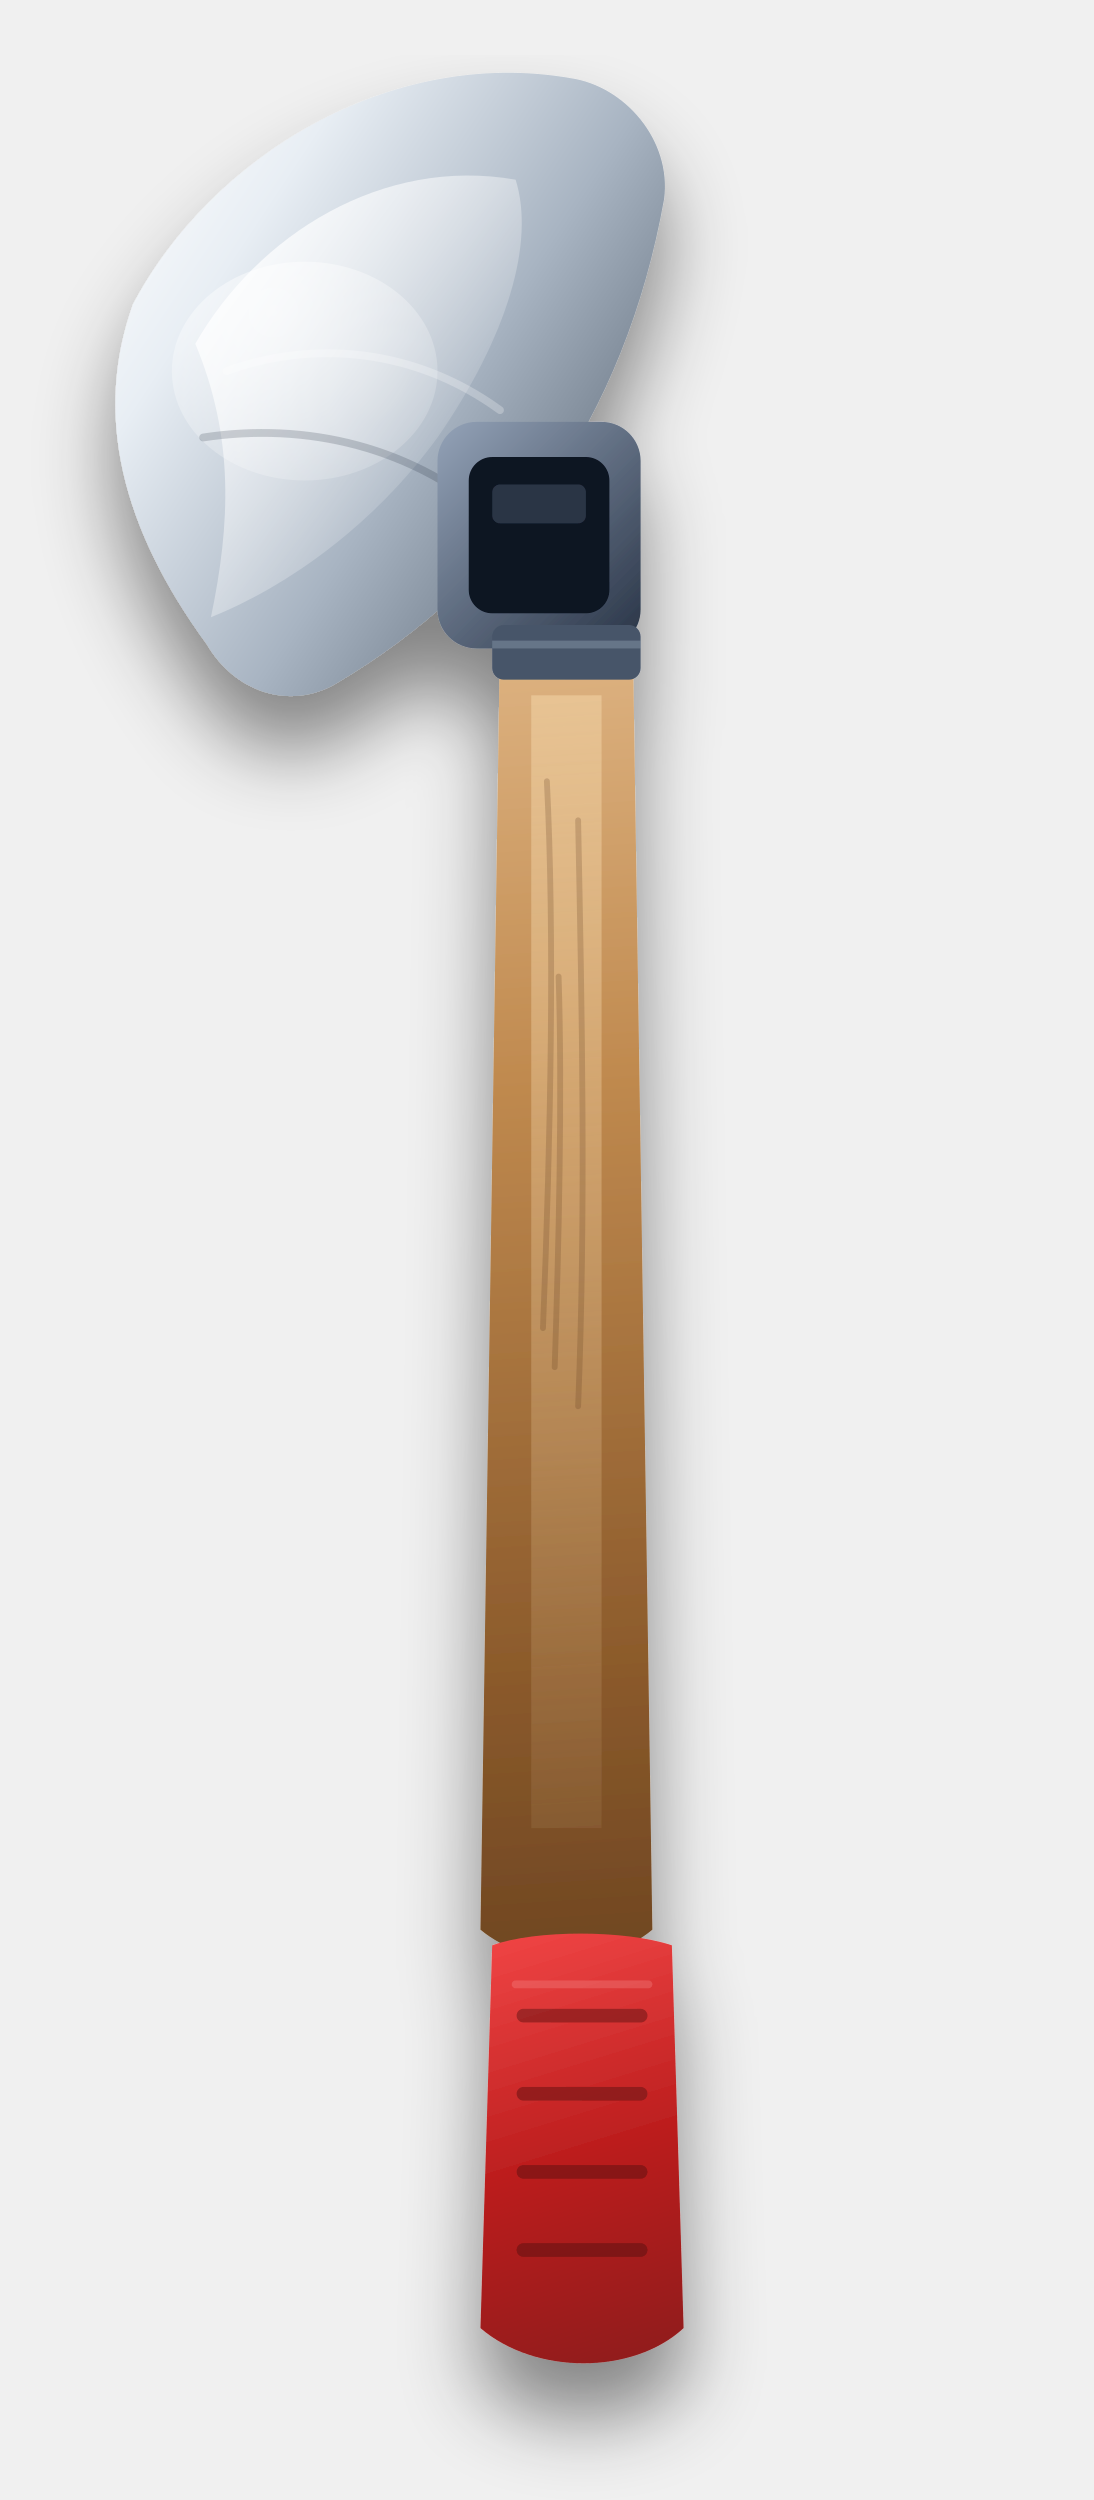
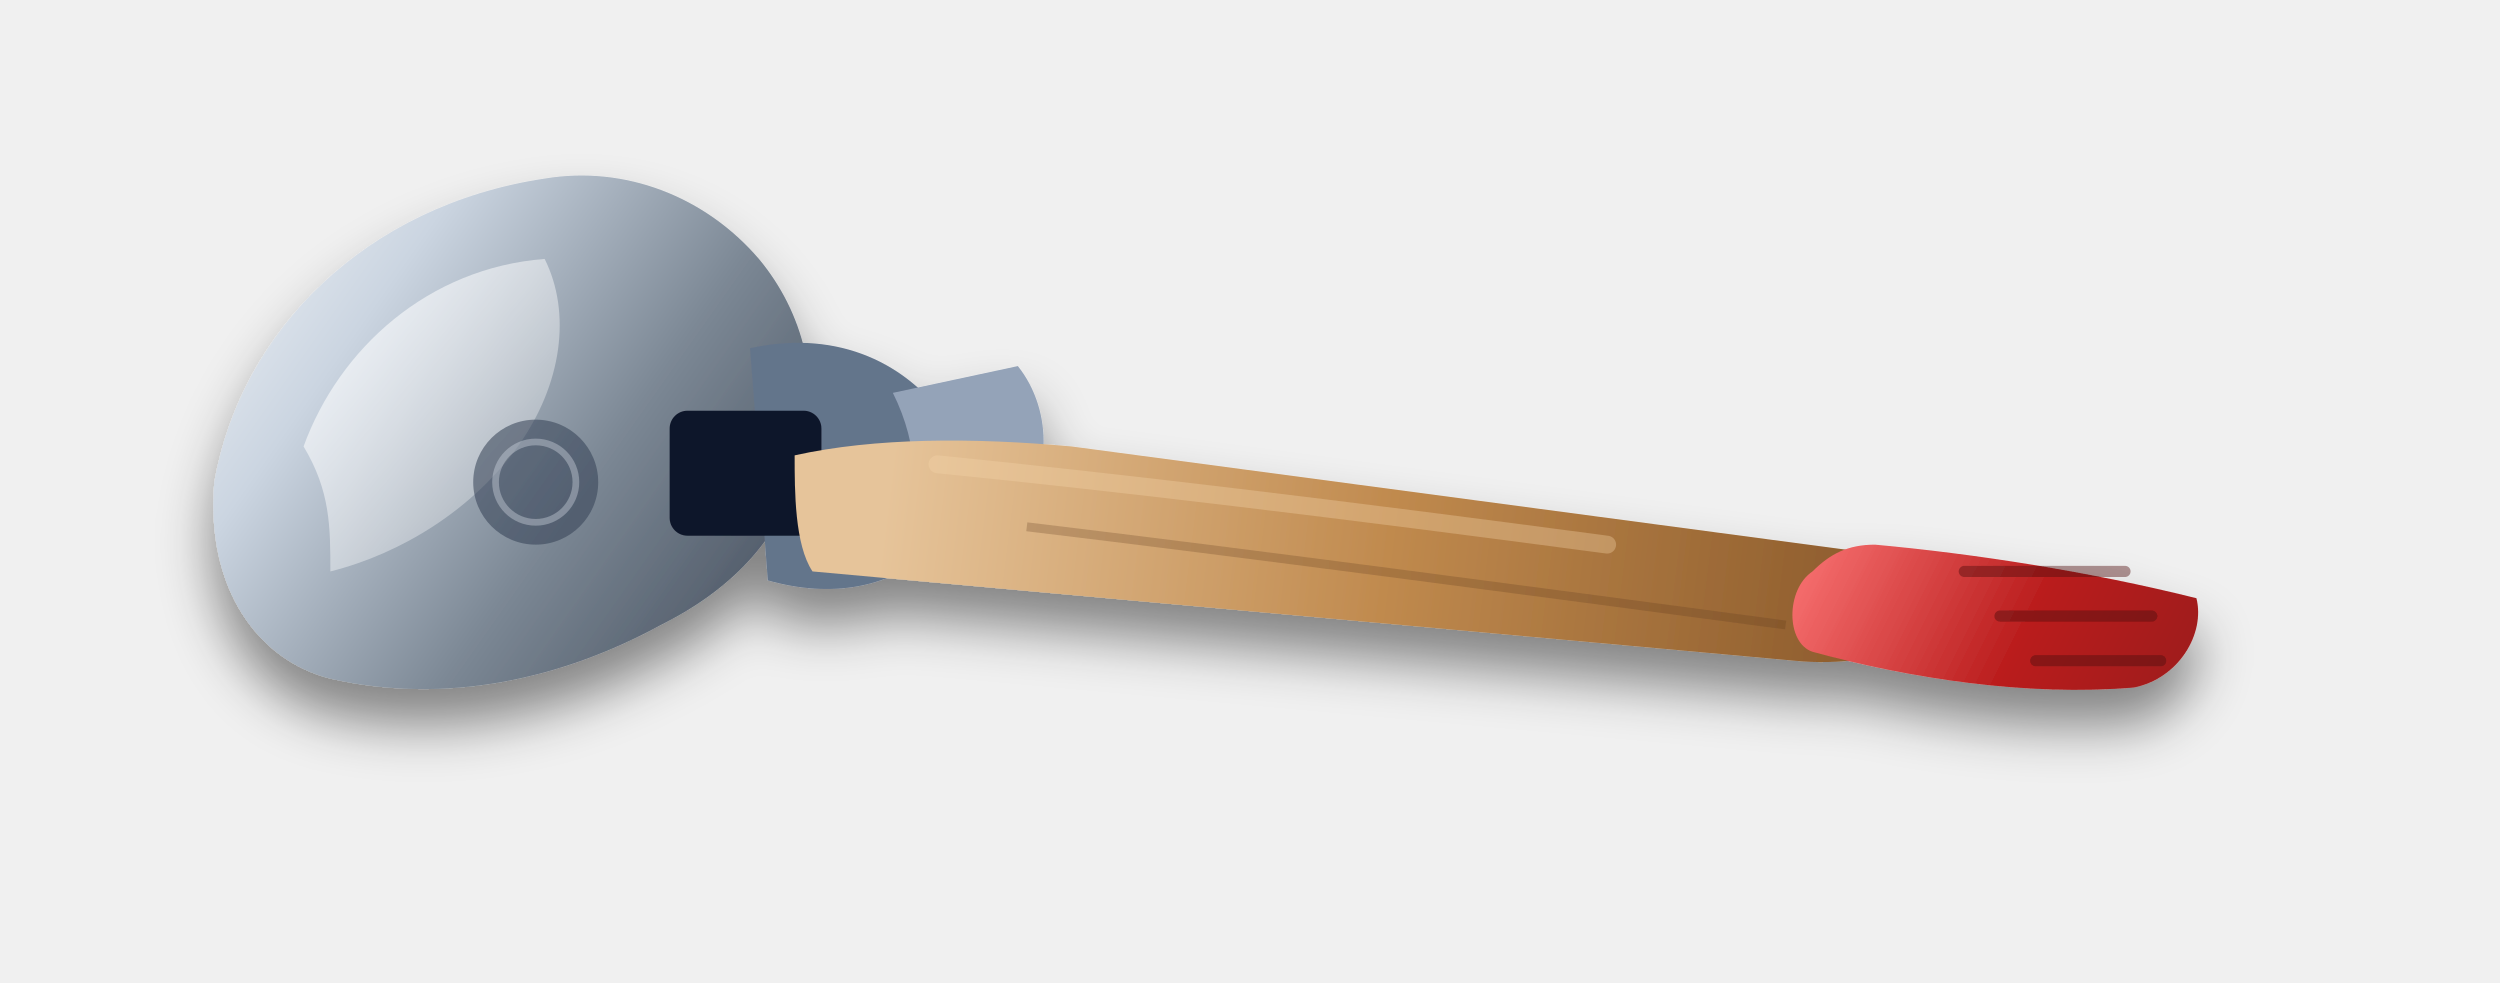
- <svg xmlns="http://www.w3.org/2000/svg" viewBox="0 0 280 640" fill="none">
+ <svg xmlns="http://www.w3.org/2000/svg" viewBox="0 0 560 220" fill="none">
  <defs>
-     <linearGradient id="bladeSteel" x1="24" y1="40" x2="190" y2="150" gradientUnits="userSpaceOnUse">
-       <stop offset="0" stop-color="#FFFFFF" />
-       <stop offset="0.22" stop-color="#E8EEF4" />
-       <stop offset="0.55" stop-color="#A8B4C2" />
-       <stop offset="0.82" stop-color="#6B7785" />
-       <stop offset="1" stop-color="#3F4A57" />
+     <linearGradient id="blade" x1="40" y1="40" x2="210" y2="160" gradientUnits="userSpaceOnUse">
+       <stop offset="0" stop-color="#F8FAFC" />
+       <stop offset="0.25" stop-color="#CBD5E1" />
+       <stop offset="0.55" stop-color="#7B8794" />
+       <stop offset="0.8" stop-color="#4B5563" />
+       <stop offset="1" stop-color="#1F2937" />
    </linearGradient>
-     <linearGradient id="bladeEdge" x1="40" y1="70" x2="120" y2="130" gradientUnits="userSpaceOnUse">
-       <stop stop-color="#FFFFFF" stop-opacity=".9" />
+     <linearGradient id="bladeShine" x1="70" y1="50" x2="160" y2="130" gradientUnits="userSpaceOnUse">
+       <stop stop-color="#FFFFFF" stop-opacity=".75" />
      <stop offset="1" stop-color="#FFFFFF" stop-opacity="0" />
    </linearGradient>
-     <linearGradient id="handleWood" x1="120" y1="150" x2="150" y2="600" gradientUnits="userSpaceOnUse">
-       <stop stop-color="#E2B989" />
-       <stop offset="0.28" stop-color="#C08A4F" />
-       <stop offset="0.62" stop-color="#8B5A2B" />
-       <stop offset="1" stop-color="#4A2C16" />
+     <linearGradient id="handle" x1="200" y1="100" x2="520" y2="140" gradientUnits="userSpaceOnUse">
+       <stop stop-color="#E6C49A" />
+       <stop offset="0.35" stop-color="#C08A4E" />
+       <stop offset="0.7" stop-color="#8B5A2B" />
+       <stop offset="1" stop-color="#4A2C14" />
    </linearGradient>
-     <linearGradient id="handleShine" x1="128" y1="170" x2="148" y2="520" gradientUnits="userSpaceOnUse">
-       <stop stop-color="#F3D5A8" stop-opacity=".55" />
-       <stop offset="1" stop-color="#F3D5A8" stop-opacity="0" />
-     </linearGradient>
-     <linearGradient id="gripRed" x1="118" y1="500" x2="158" y2="630" gradientUnits="userSpaceOnUse">
-       <stop stop-color="#EF4444" />
-       <stop offset="0.45" stop-color="#B91C1C" />
+     <linearGradient id="grip" x1="420" y1="90" x2="540" y2="150" gradientUnits="userSpaceOnUse">
+       <stop stop-color="#F87171" />
+       <stop offset="0.4" stop-color="#B91C1C" />
      <stop offset="1" stop-color="#7F1D1D" />
    </linearGradient>
-     <linearGradient id="pollMetal" x1="110" y1="110" x2="170" y2="170" gradientUnits="userSpaceOnUse">
-       <stop stop-color="#94A3B8" />
-       <stop offset="1" stop-color="#1E293B" />
-     </linearGradient>
-     <filter id="softShadow" x="-30%" y="-10%" width="160%" height="130%">
-       <feDropShadow dx="0" dy="14" stdDeviation="10" flood-color="#000" flood-opacity=".45" />
+     <filter id="shadow" x="-10%" y="-20%" width="130%" height="150%">
+       <feDropShadow dx="0" dy="8" stdDeviation="6" flood-opacity=".45" />
    </filter>
-     <radialGradient id="bladeSpec" cx="70" cy="80" r="70" gradientUnits="userSpaceOnUse">
-       <stop stop-color="#fff" stop-opacity=".55" />
-       <stop offset="1" stop-color="#fff" stop-opacity="0" />
-     </radialGradient>
  </defs>
-   <g filter="url(#softShadow)">
-     <path d="M34 78c20-38 66-66 112-58 14 2 26 16 24 31-10 56-40 98-84 124-12 7-26 2-33-10C31 135 24 106 34 78z" fill="url(#bladeSteel)" />
-     <path d="M50 88c16-28 48-48 82-42 5 16-2 40-20 66-16 22-38 38-58 46 5-24 6-46-4-70z" fill="url(#bladeEdge)" />
-     <ellipse cx="78" cy="95" rx="34" ry="28" fill="url(#bladeSpec)" />
-     <path d="M58 95c22-8 48-6 70 10" stroke="#fff" stroke-opacity=".25" stroke-width="2" stroke-linecap="round" />
-     <path d="M52 112c26-4 54 2 76 22" stroke="#0F172A" stroke-opacity=".18" stroke-width="2" stroke-linecap="round" />
-     <rect x="112" y="108" width="52" height="58" rx="10" fill="url(#pollMetal)" />
-     <rect x="120" y="117" width="36" height="40" rx="6" fill="#0B1220" />
-     <rect x="126" y="124" width="24" height="10" rx="2" fill="#64748B" fill-opacity=".35" />
-     <path d="M128 164c10-3 24-3 34 0l5 330c-12 10-32 10-44 0l5-330z" fill="url(#handleWood)" />
-     <path d="M136 178h18v290h-18z" fill="url(#handleShine)" />
-     <path d="M140 200c2 40 1 90-1 140M148 210c1 50 2 100 0 150M143 250c1 30 0 70-1 100" stroke="#5C3A1E" stroke-opacity=".22" stroke-width="1.5" stroke-linecap="round" />
-     <rect x="126" y="160" width="38" height="14" rx="3" fill="#475569" />
-     <rect x="126" y="164" width="38" height="2" fill="#94A3B8" fill-opacity=".4" />
-     <path d="M126 498c11-4 34-4 46 0l3 98c-13 12-38 12-52 0l3-98z" fill="url(#gripRed)" />
-     <path d="M134 516h30M134 536h30M134 556h30M134 576h30" stroke="#450A0A" stroke-opacity=".4" stroke-width="3.5" stroke-linecap="round" />
-     <path d="M132 508h34" stroke="#FCA5A5" stroke-opacity=".25" stroke-width="2" stroke-linecap="round" />
+   <g filter="url(#shadow)">
+     <path d="M48 108c6-34 34-62 74-68 18-3 36 4 48 18 10 12 14 28 10 44-4 18-16 30-32 38-22 12-48 18-74 12-16-4-28-20-26-44z" fill="url(#blade)" />
+     <path d="M68 100c8-22 28-40 54-42 6 12 4 28-6 42-10 14-26 24-42 28 0-10 0-18-6-28z" fill="url(#bladeShine)" />
+     <path d="M168 78c18-4 34 2 44 16 6 8 6 20-2 28-10 10-24 12-38 8l-4-52z" fill="#64748B" />
+     <path d="M200 88l28-6c8 10 8 26-2 36l-24 4c4-10 4-22-2-34z" fill="#94A3B8" />
+     <rect x="150" y="92" width="34" height="28" rx="4" fill="#0F172A" />
+     <circle cx="120" cy="108" r="14" fill="#334155" fill-opacity=".55" />
+     <circle cx="120" cy="108" r="9" stroke="#E2E8F0" stroke-opacity=".35" stroke-width="1.5" fill="none" />
+     <path d="M178 102c18-4 40-4 62-2l210 28c-8 14-28 22-48 20L182 128c-4-6-4-18-4-26z" fill="url(#handle)" />
+     <path d="M210 104c40 4 90 10 150 18" stroke="#F3D5A8" stroke-opacity=".35" stroke-width="4" stroke-linecap="round" />
+     <path d="M230 118c50 6 110 14 170 22" stroke="#5C3A1E" stroke-opacity=".25" stroke-width="2" />
+     <path d="M420 122c22 2 48 6 72 12 2 8-4 18-14 20-24 2-50-2-72-8-6-2-6-14 0-18 4-4 8-6 14-6z" fill="url(#grip)" />
+     <path d="M440 128h36M448 138h34M456 148h28" stroke="#450A0A" stroke-opacity=".4" stroke-width="2.5" stroke-linecap="round" />
  </g>
</svg>
